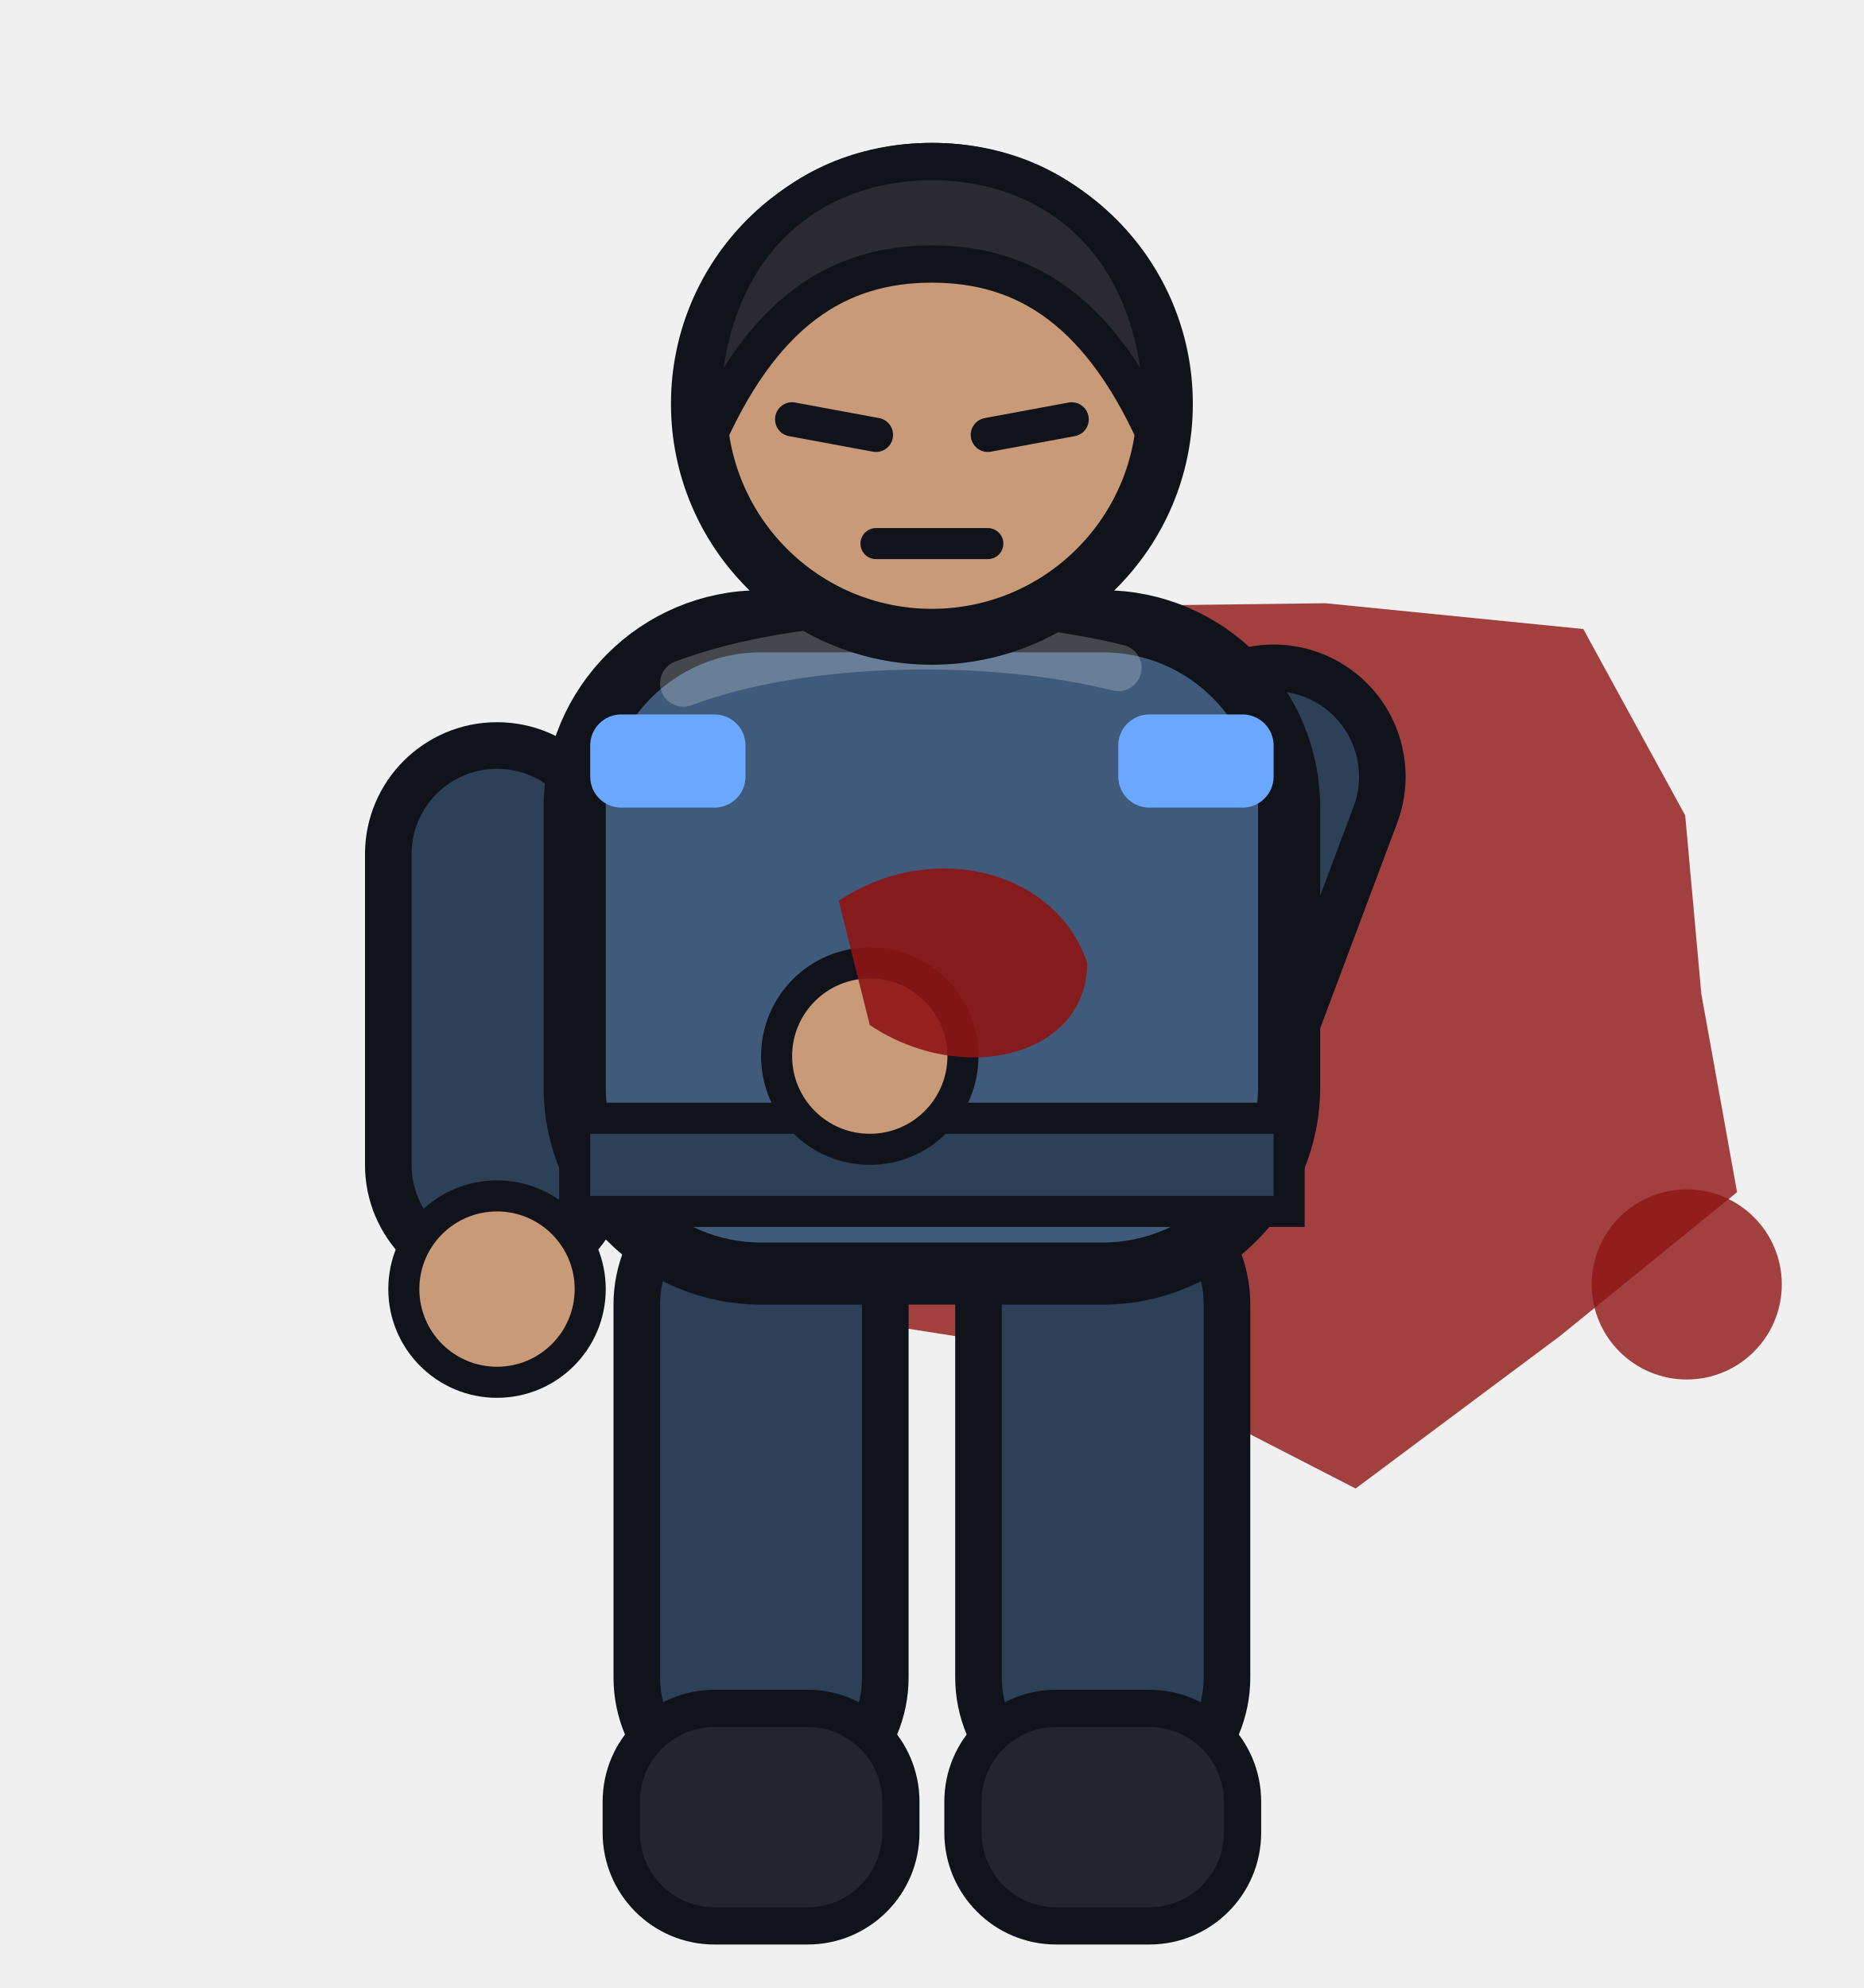
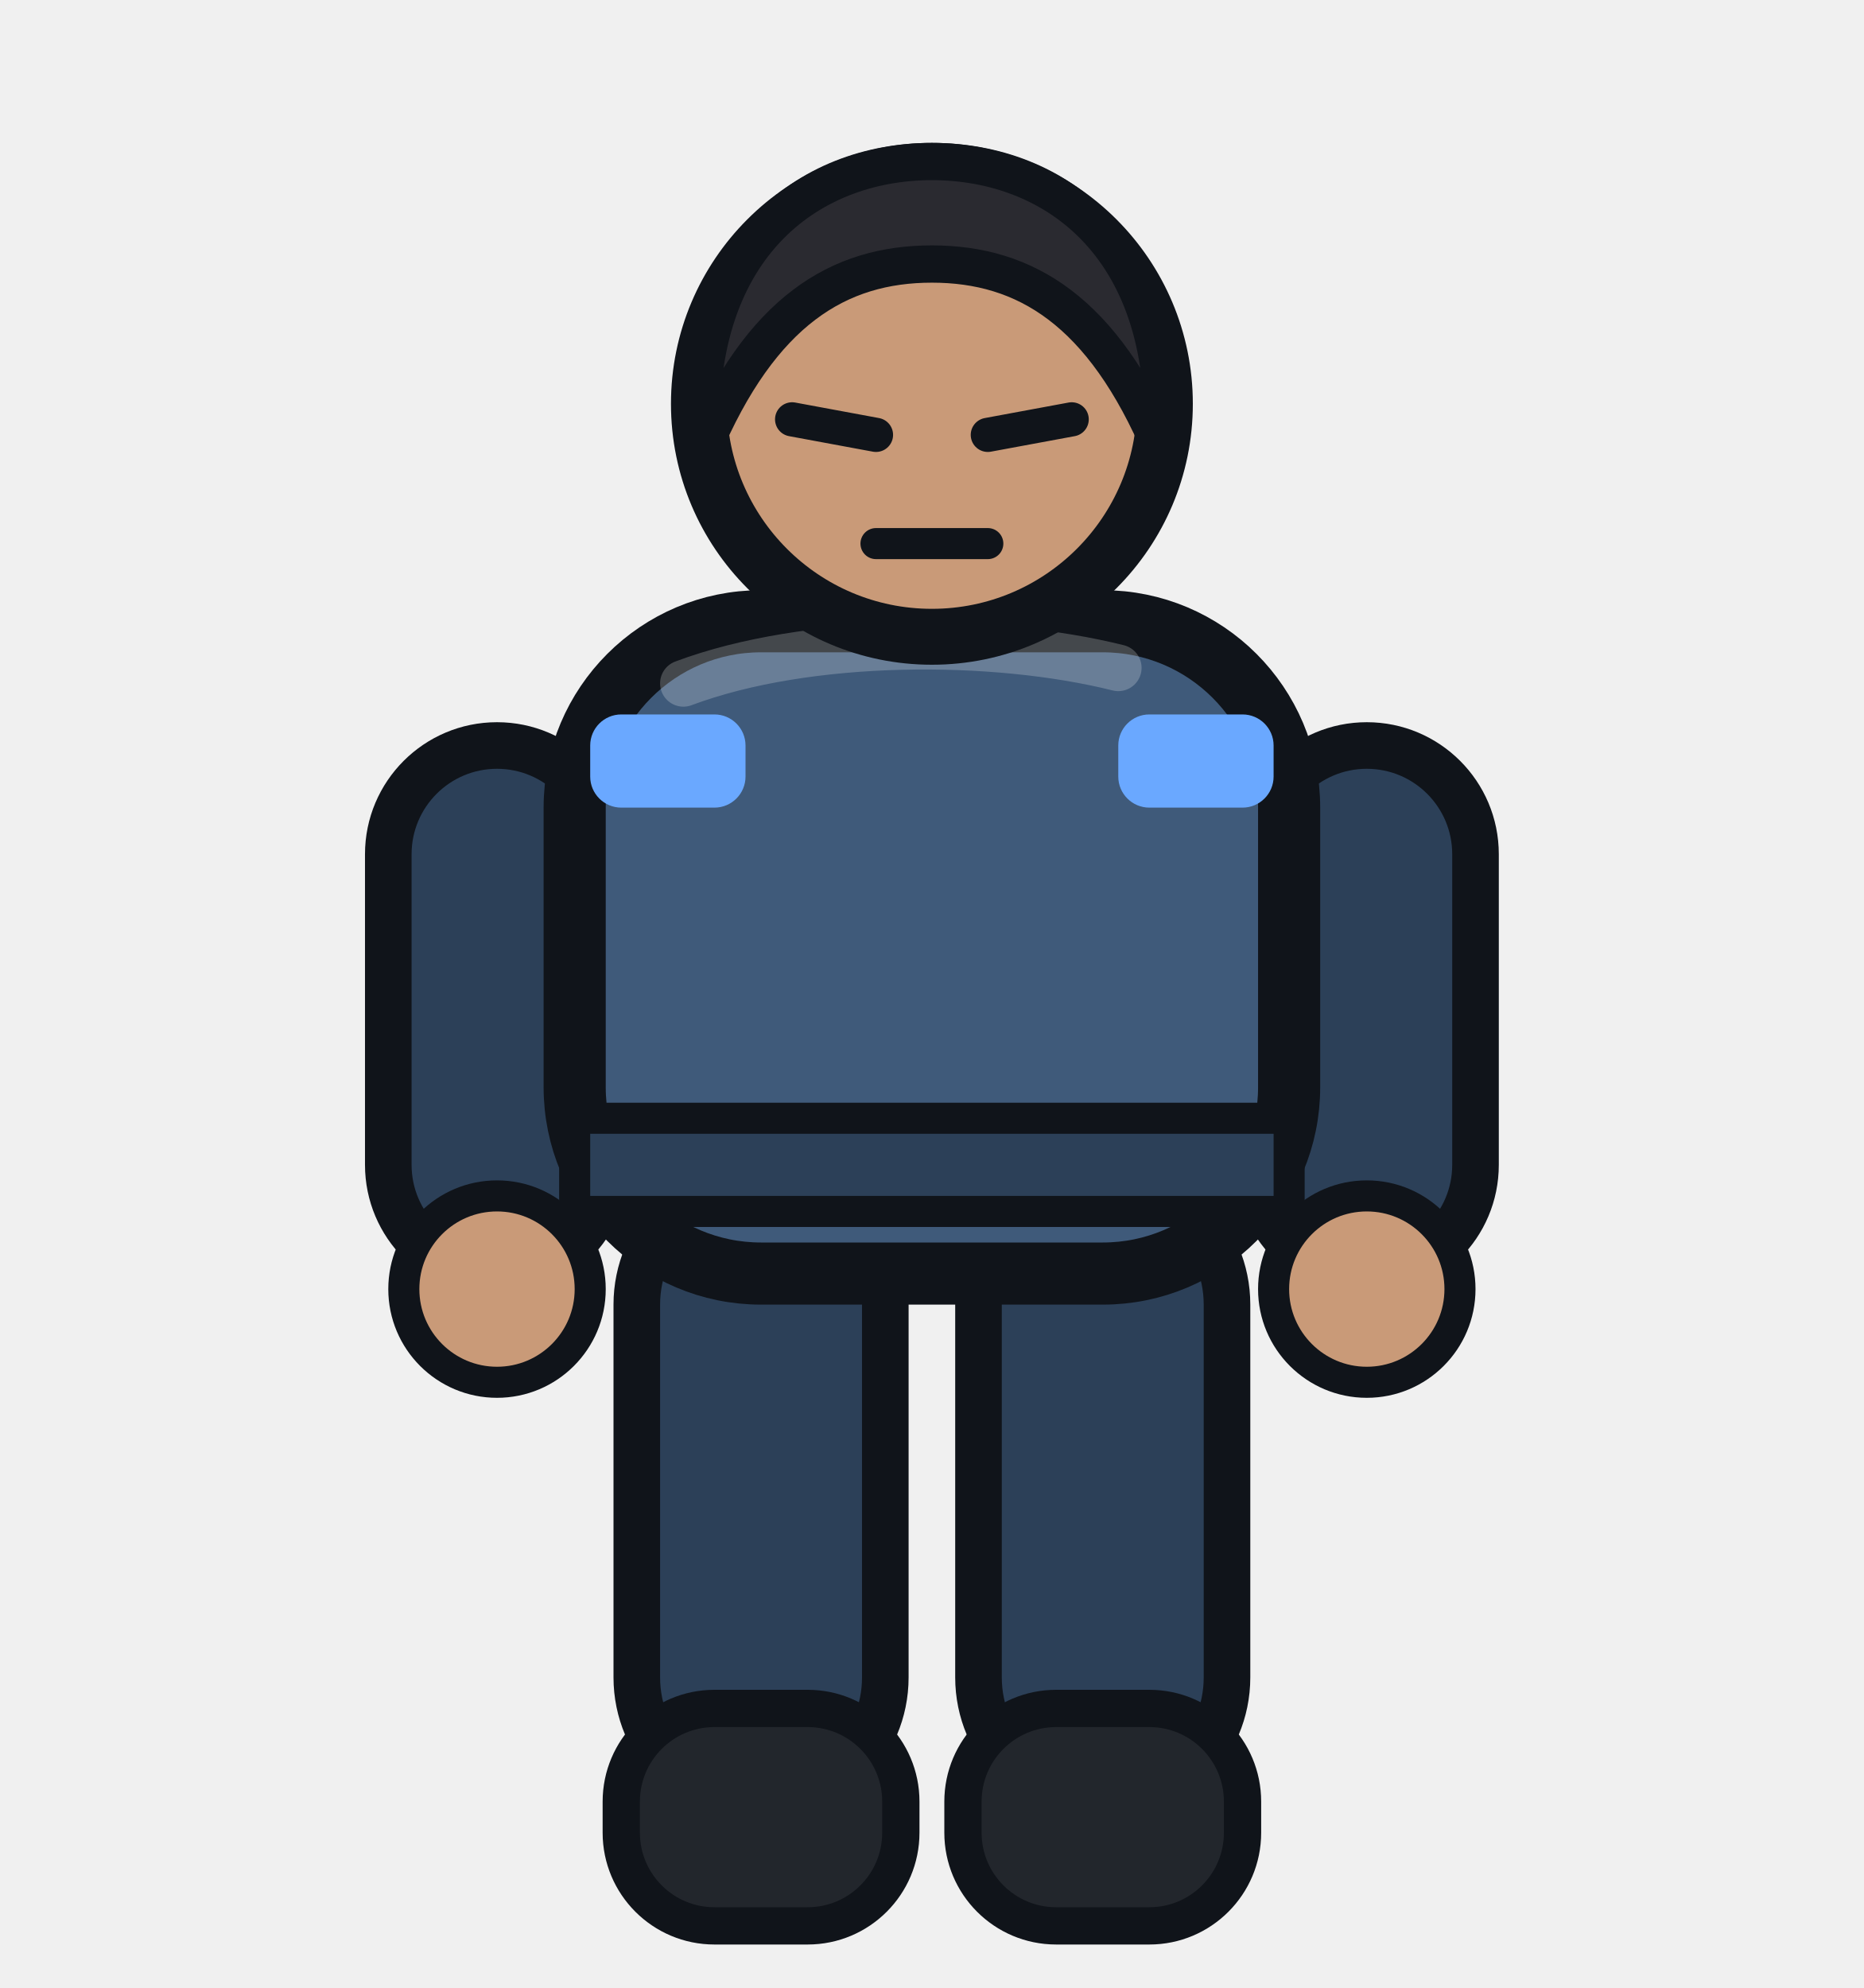
<svg xmlns="http://www.w3.org/2000/svg" width="60" height="64" viewBox="-30 -32 60 64">
  <g id="base">
-     <polygon points="24.77,0 25.92,6.38 20.22,11.01 13.64,15.92 5.57,11.77 -1.82,10.61 -9.99,7.16 -10.37,0 -9.28,-6.89 -4.05,-12.81 5.36,-12.49 12.67,-12.58 20.97,-11.75 24.25,-5.75" fill="#8e1414" opacity="0.8" />
-     <circle cx="24.3" cy="9.35" r="3.06" fill="#8e1414" opacity="0.8" />
    <rect x="-9.5" y="6" width="8" height="20" rx="4" fill="#2c4058" stroke="#10141a" stroke-width="1.5" />
    <rect x="-10" y="23" width="9" height="7" rx="3" fill="#22262c" stroke="#10141a" stroke-width="1.2" />
    <rect x="1.5" y="6" width="8" height="20" rx="4" fill="#2c4058" stroke="#10141a" stroke-width="1.5" />
    <rect x="1" y="23" width="9" height="7" rx="3" fill="#22262c" stroke="#10141a" stroke-width="1.2" />
    <rect x="-17.5" y="-8" width="7" height="17" rx="3.5" fill="#2c4058" stroke="#10141a" stroke-width="1.5" />
    <circle cx="-14" cy="9.5" r="3" fill="#c99a78" stroke="#10141a" stroke-width="1" />
-     <path d="M11,-7 L8,1 L-2,2" fill="none" stroke="#10141a" stroke-width="8.5" stroke-linejoin="round" stroke-linecap="round" />
-     <path d="M11,-7 L8,1 L-2,2" fill="none" stroke="#2c4058" stroke-width="5.5" stroke-linejoin="round" stroke-linecap="round" />
+     <rect x="10.5" y="-8" width="7" height="17" rx="3.5" fill="#2c4058" stroke="#10141a" stroke-width="1.5" />
+     <circle cx="14" cy="9.5" r="3" fill="#c99a78" stroke="#10141a" stroke-width="1" />
    <rect x="-11.5" y="-12" width="23" height="21" rx="6" fill="#3f5a7a" stroke="#10141a" stroke-width="2" />
    <path d="M-8,-10 C-4,-11.5 2,-11.5 6,-10.5" fill="none" stroke="#ffffff" stroke-width="1.5" stroke-linejoin="round" stroke-linecap="round" opacity="0.22" />
    <rect x="-11" y="-9" width="5" height="3" rx="1" fill="#6aa8ff" />
    <rect x="6" y="-9" width="5" height="3" rx="1" fill="#6aa8ff" />
    <rect x="-11.5" y="4" width="23" height="3" fill="#2c4058" stroke="#10141a" stroke-width="1" />
-     <circle cx="-2" cy="2" r="3" fill="#c99a78" stroke="#10141a" stroke-width="1" />
    <circle cx="0" cy="-19" r="7.5" fill="#c99a78" stroke="#10141a" stroke-width="1.8" />
    <path d="M-7.4,-17.5 C-7.8,-24 -4,-26.8 0,-26.8 C4,-26.8 7.8,-24 7.4,-17.5 C5.5,-22 3,-23.5 0,-23.5 C-3,-23.5 -5.5,-22 -7.4,-17.5 Z" fill="#2a2a30" stroke="#10141a" stroke-width="1.2" stroke-linejoin="round" stroke-linecap="round" />
    <line x1="-4.5" y1="-18.5" x2="-1.8" y2="-18" stroke="#10141a" stroke-width="1.1" stroke-linecap="round" />
    <line x1="1.8" y1="-18" x2="4.5" y2="-18.5" stroke="#10141a" stroke-width="1.1" stroke-linecap="round" />
    <line x1="-1.8" y1="-14.5" x2="1.8" y2="-14.5" stroke="#10141a" stroke-width="1" stroke-linecap="round" />
-     <path d="M-3,-3 C0,-5 4,-4 5,-1 C5,2 1,3 -2,1 Z" fill="#8e1414" opacity="0.9" />
  </g>
  <g id="meta">
    <circle id="collider" cx="0" cy="0" r="19.2" fill="none" stroke="none" />
  </g>
</svg>
